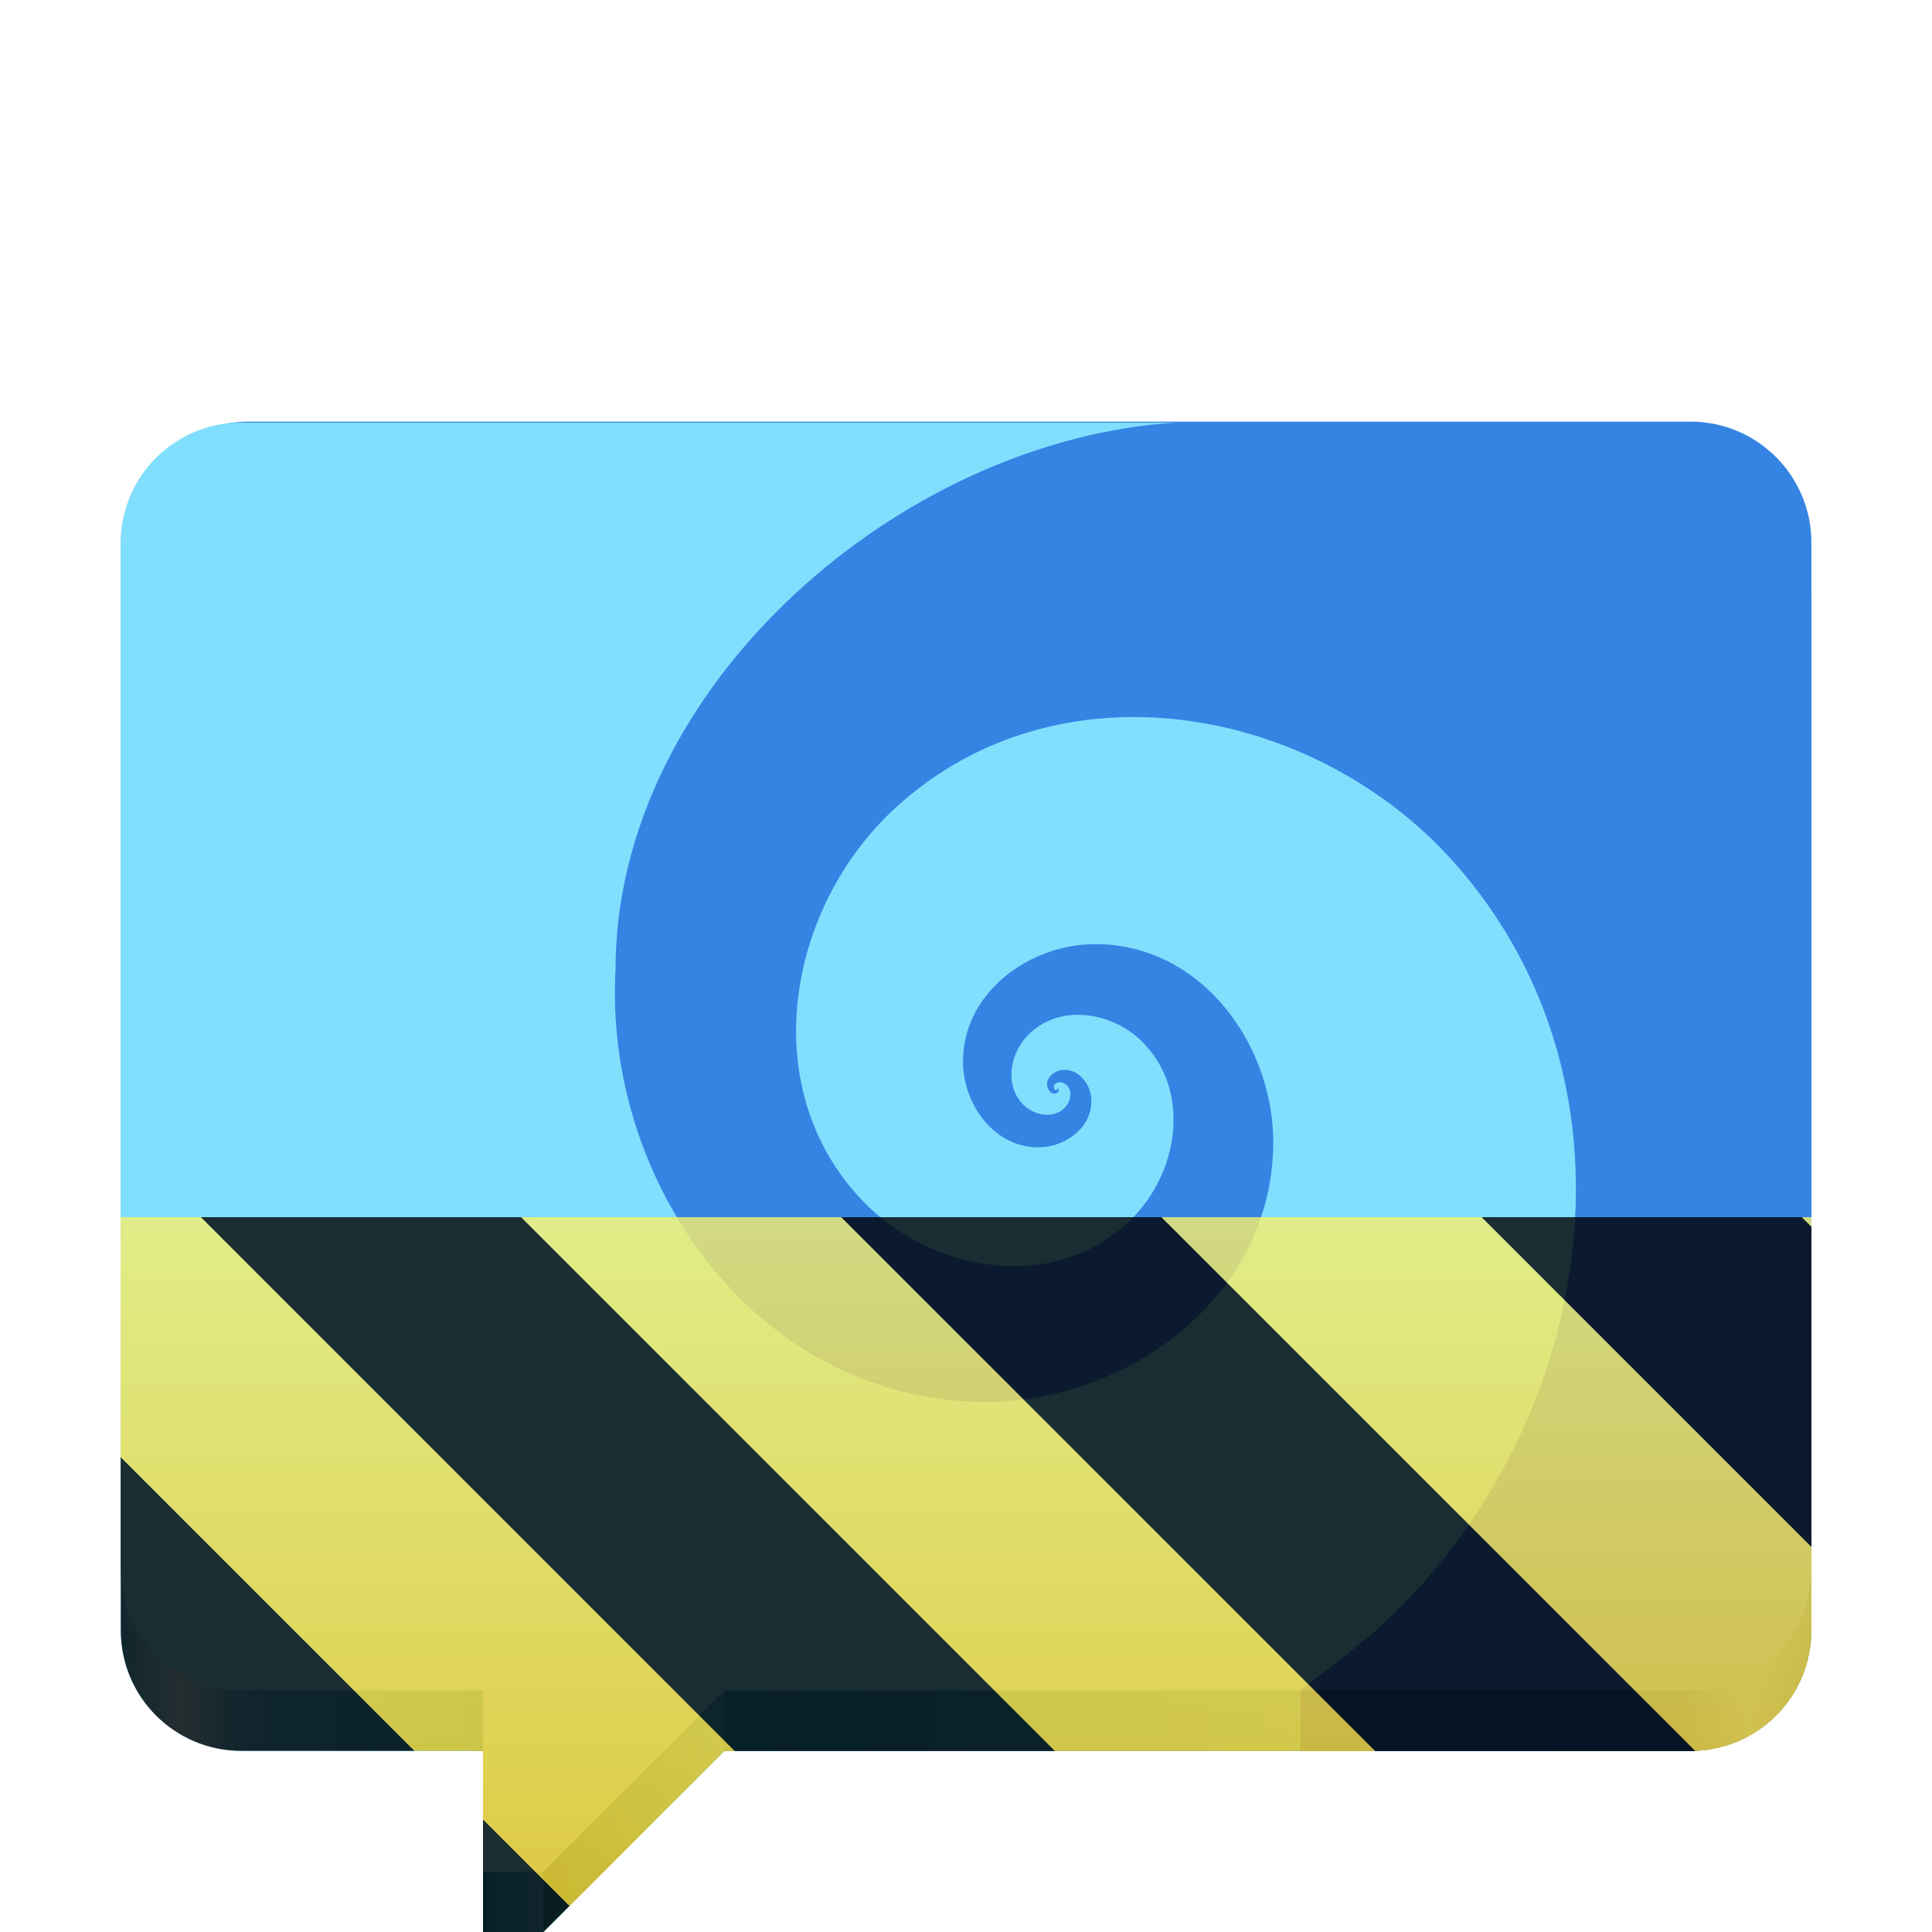
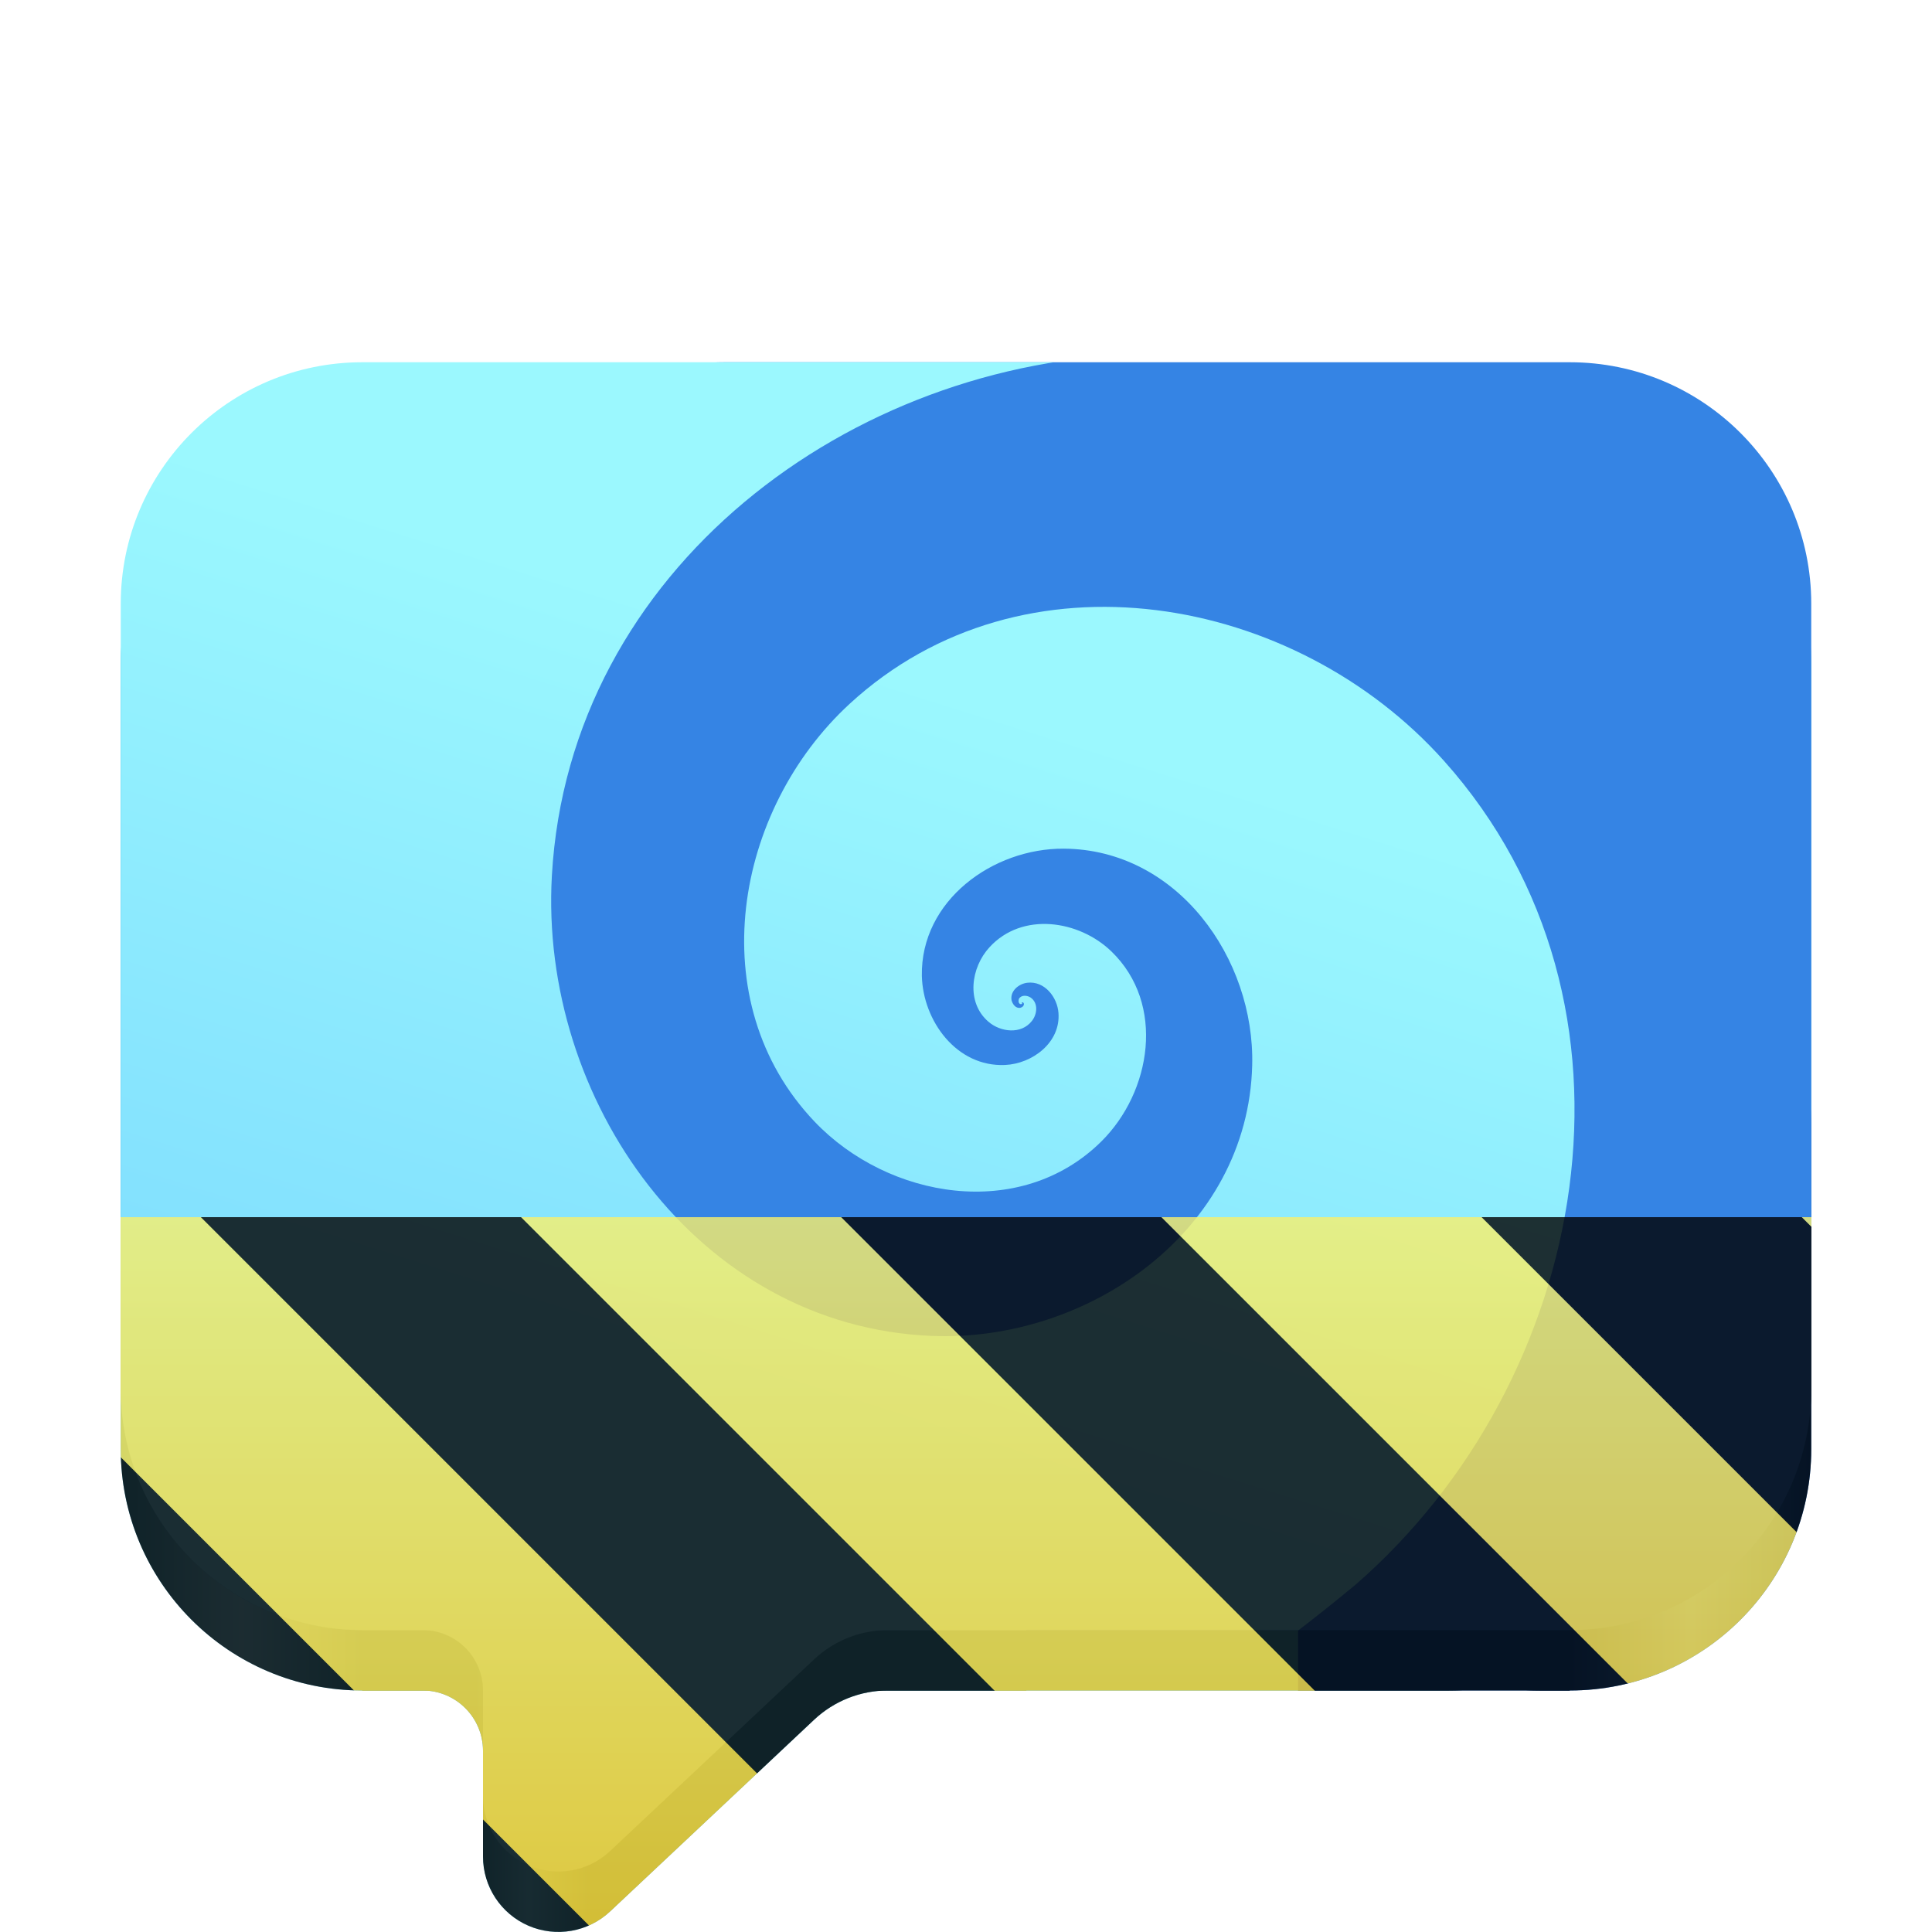
- <svg xmlns="http://www.w3.org/2000/svg" xmlns:xlink="http://www.w3.org/1999/xlink" width="128" height="128">
+ <svg xmlns="http://www.w3.org/2000/svg" xmlns:xlink="http://www.w3.org/1999/xlink" height="128px" viewBox="0 0 128 128" width="128px">
  <defs>
-     <linearGradient id="m" gradientUnits="userSpaceOnUse" x1="8.005" y1="252" x2="120.005" y2="252" gradientTransform="translate(0 -172)">
-       <stop offset="0" stop-color="#53bde0" />
-       <stop offset=".036" stop-color="#b4e2f1" />
-       <stop offset=".07" stop-color="#53bde0" />
-       <stop offset=".215" stop-color="#24a0c9" />
-       <stop offset=".25" stop-color="#4ab4d7" />
-       <stop offset=".25" stop-color="#2589a9" />
-       <stop offset=".357" stop-color="#40b6dd" />
-       <stop offset=".357" stop-color="#239bc3" />
-       <stop offset=".913" stop-color="#53bde0" />
-       <stop offset=".954" stop-color="#8ed4eb" />
-       <stop offset="1" stop-color="#53bde0" />
+     <linearGradient id="a" gradientUnits="userSpaceOnUse" x1="8" x2="58" y1="70" y2="70">
+       <stop offset="0" stop-color="#4aaac9" />
+       <stop offset="0.16" stop-color="#8bddf7" />
+       <stop offset="0.32" stop-color="#4aaac9" />
+       <stop offset="1" stop-color="#4aaac9" />
    </linearGradient>
-     <linearGradient id="b" gradientUnits="userSpaceOnUse" x1="8.005" y1="252" x2="120.005" y2="252" gradientTransform="translate(0 -172)">
-       <stop offset="0" stop-color="#53bde0" />
-       <stop offset=".036" stop-color="#b4e2f1" />
-       <stop offset=".07" stop-color="#53bde0" />
-       <stop offset=".215" stop-color="#24a0c9" />
-       <stop offset=".25" stop-color="#4ab4d7" />
-       <stop offset=".25" stop-color="#2589a9" />
-       <stop offset=".357" stop-color="#40b6dd" />
-       <stop offset=".357" stop-color="#239bc3" />
-       <stop offset=".913" stop-color="#53bde0" />
-       <stop offset=".954" stop-color="#8ed4eb" />
-       <stop offset="1" stop-color="#53bde0" />
+     <linearGradient id="b" gradientUnits="userSpaceOnUse" x1="31.463" x2="39" y1="113.997" y2="113.997">
+       <stop offset="0" stop-color="#4aaac9" />
+       <stop offset="0.469" stop-color="#74d7f7" />
+       <stop offset="1" stop-color="#4aaac9" />
    </linearGradient>
-     <linearGradient id="c" gradientUnits="userSpaceOnUse" x1="87" y1="267" x2="119.505" y2="267" gradientTransform="translate(0 -172)">
+     <linearGradient id="c" gradientUnits="userSpaceOnUse" x1="104" x2="120" y1="84" y2="84">
      <stop offset="0" stop-color="#1a5fb4" />
-       <stop offset=".75" stop-color="#1a5fb4" />
-       <stop offset=".888" stop-color="#3e88e3" />
+       <stop offset="0.5" stop-color="#4296ff" />
      <stop offset="1" stop-color="#1a5fb4" />
    </linearGradient>
-     <linearGradient id="n" gradientUnits="userSpaceOnUse" x1="87" y1="267" x2="119.505" y2="267" gradientTransform="translate(0 -172)">
-       <stop offset="0" stop-color="#1a5fb4" />
-       <stop offset=".75" stop-color="#1a5fb4" />
-       <stop offset=".888" stop-color="#3e88e3" />
-       <stop offset="1" stop-color="#1a5fb4" />
+     <clipPath id="d">
+       <path d="m 8 24 h 97 v 84 h -97 z m 0 0" />
+     </clipPath>
+     <clipPath id="e">
+       <path d="m 24 24 h 80 c 8.836 0 16 7.164 16 16 v 52 c 0 8.836 -7.164 16 -16 16 h -80 c -8.836 0 -16 -7.164 -16 -16 v -52 c 0 -8.836 7.164 -16 16 -16 z m 0 0" />
+     </clipPath>
+     <linearGradient id="f" gradientUnits="userSpaceOnUse" x1="55.608" x2="71.784" y1="100" y2="48.533">
+       <stop offset="0" stop-color="#81dffe" />
+       <stop offset="1" stop-color="#9bf8fe" />
    </linearGradient>
-     <linearGradient id="i" gradientUnits="userSpaceOnUse" x1="300" y1="235" x2="428" y2="235" gradientTransform="matrix(0 .37 -.98462 0 295.385 -30.36)">
+     <filter id="g" height="100%" width="100%" x="0%" y="0%">
+       <feColorMatrix in="SourceGraphic" type="matrix" values="0 0 0 0 1 0 0 0 0 1 0 0 0 0 1 0 0 0 1 0" />
+     </filter>
+     <mask id="h">
+       <g filter="url(#g)">
+         <rect fill-opacity="0.35" height="128" width="128" />
+       </g>
+     </mask>
+     <clipPath id="i">
+       <path d="m 8 24 h 97 v 84 h -97 z m 0 0" />
+     </clipPath>
+     <clipPath id="j">
+       <path d="m 24 24 h 80 c 8.836 0 16 7.164 16 16 v 52 c 0 8.836 -7.164 16 -16 16 h -80 c -8.836 0 -16 -7.164 -16 -16 v -52 c 0 -8.836 7.164 -16 16 -16 z m 0 0" />
+     </clipPath>
+     <mask id="k">
+       <g filter="url(#g)">
+         <rect fill-opacity="0.35" height="128" width="128" />
+       </g>
+     </mask>
+     <clipPath id="l">
+       <rect height="152" width="192" />
+     </clipPath>
+     <g id="m" clip-path="url(#l)">
+       <path d="m 173 17 h 8 c 1.656 0 3 1.344 3 3 v 7 c 0 1.656 -1.344 3 -3 3 h -8 c -1.656 0 -3 -1.344 -3 -3 v -7 c 0 -1.656 1.344 -3 3 -3 z m 0 0" fill="#241f31" />
+     </g>
+     <clipPath id="n">
+       <rect height="128" width="128" />
+     </clipPath>
+     <clipPath id="o">
+       <rect height="128" width="128" />
+     </clipPath>
+     <mask id="p">
+       <g clip-path="url(#o)" filter="url(#g)">
+         <g clip-path="url(#n)">
+           <path d="m 24 28 h 72 c 8.836 0 16 7.164 16 16 v 52 c 0 8.836 -7.164 16 -16 16 h -72 c -8.836 0 -16 -7.164 -16 -16 v -52 c 0 -8.836 7.164 -16 16 -16 z m 0 0" fill="url(#a)" />
+           <path d="m 24 28 h 80 c 8.836 0 16 7.164 16 16 v 48 c 0 8.836 -7.164 16 -16 16 h -80 c -8.836 0 -16 -7.164 -16 -16 v -48 c 0 -8.836 7.164 -16 16 -16 z m 0 0" fill="#53bde0" />
+           <path d="m 24 100 v 12 h 4 c 2.211 0 4 1.789 4 4 v 7 c 0 1.992 1.184 3.793 3.012 4.586 c 1.828 0.789 3.953 0.418 5.406 -0.945 l 13.523 -12.707 c 1.324 -1.242 3.07 -1.934 4.883 -1.934 h 9.176 v -12 z m 0 0" fill="url(#b)" fill-rule="evenodd" />
+           <path d="m 102 58.566 h 2 c 8.836 0 16 7.164 16 16 v 21.434 c 0 8.836 -7.164 16 -16 16 h -2 c -8.836 0 -16 -7.164 -16 -16 v -21.434 c 0 -8.836 7.164 -16 16 -16 z m 0 0" fill="url(#c)" />
+           <path d="m 86 87 h 18 v 25 h -18 z m 0 0" fill="#1a5fb4" />
+           <path d="m 48 24 h 56 c 8.836 0 16 7.164 16 16 v 52 c 0 8.836 -7.164 16 -16 16 h -56 c -8.836 0 -16 -7.164 -16 -16 v -52 c 0 -8.836 7.164 -16 16 -16 z m 0 0" fill="#3584e4" />
+           <g clip-path="url(#i)">
+             <g clip-path="url(#j)">
+               <path d="m 78.805 16.023 l 0.527 2.461 c -1.207 -0.082 -2.418 4.965 -3.621 4.988 c -19.336 0.371 -38.004 14.23 -39.148 34.547 c -0.836 14.762 9.57 29.84 25.156 30.488 c 10.371 0.434 20.969 -6.957 21.242 -17.926 c 0.18 -7.078 -4.953 -14.312 -12.488 -14.355 c -4.684 -0.027 -9.484 3.426 -9.398 8.43 c 0.074 2.98 2.301 6.043 5.512 5.902 c 1.812 -0.082 3.691 -1.488 3.539 -3.453 c -0.078 -1.043 -0.922 -2.129 -2.062 -1.996 c -0.562 0.066 -1.148 0.539 -1.047 1.156 c 0.07 0.273 0.285 0.57 0.598 0.5 c 0.121 -0.031 0.25 -0.145 0.215 -0.281 c 0 -0.043 -0.07 -0.094 -0.113 -0.074 c 0 0.004 -0.07 0.023 0 0.035 v 0.008 v -0.004 v 0.035 c 0 0.051 -0.094 0.051 -0.137 0.031 c -0.121 -0.066 -0.113 -0.242 -0.07 -0.348 c 0.164 -0.266 0.543 -0.23 0.777 -0.074 c 0.52 0.367 0.43 1.117 0.07 1.559 c -0.711 0.898 -2.074 0.727 -2.867 0.043 c -1.5 -1.281 -1.168 -3.602 0.07 -4.941 c 2.168 -2.367 5.93 -1.793 8.074 0.281 c 3.602 3.477 2.652 9.309 -0.676 12.598 c -5.359 5.293 -14.109 3.801 -18.992 -1.324 c -7.57 -7.953 -5.305 -20.664 2.336 -27.688 c 11.48 -10.551 29.508 -7.242 39.363 3.785 c 14.414 16.121 9.688 41.066 -5.855 54.582 c -11.121 9.227 -22.246 15.43 -32.949 19.438 c -13.059 75.445 -75.23 6.836 -81.039 -4.195 l 0.285 -105.055 z m 0 0" fill="url(#f)" />
+             </g>
+           </g>
+           <path d="m 24 106 v 2 h 4 c 2.211 0 4 1.789 4 4 v 7 c 0 1.992 1.184 3.793 3.012 4.586 c 1.828 0.789 3.953 0.418 5.406 -0.945 l 13.523 -12.707 c 1.324 -1.242 3.07 -1.934 4.883 -1.934 h 9.176 v -2 z m 0 0" fill="#81dffe" fill-rule="evenodd" />
+           <use mask="url(#k)" transform="matrix(1 0 0 1 -8 -16)" xlink:href="#m" />
+         </g>
+       </g>
+     </mask>
+     <mask id="q">
+       <g filter="url(#g)">
+         <rect fill-opacity="0.8" height="128" width="128" />
+       </g>
+     </mask>
+     <linearGradient id="r" gradientTransform="matrix(0 0.37 -0.98462 0 295.385 -30.36)" gradientUnits="userSpaceOnUse" x1="300" x2="428" y1="235" y2="235">
      <stop offset="0" stop-color="#f9f06b" />
      <stop offset="1" stop-color="#f5c211" />
    </linearGradient>
-     <clipPath id="a">
-       <path d="M0 0h128v128H0z" />
+     <clipPath id="s">
+       <rect height="128" width="128" />
    </clipPath>
-     <clipPath id="d">
-       <path d="M0 0h128v128H0z" />
+     <clipPath id="t">
+       <rect height="128" width="128" />
    </clipPath>
-     <clipPath id="j">
-       <path d="M0 0h128v128H0z" />
-     </clipPath>
-     <clipPath id="h">
-       <path d="M0 0h128v128H0z" />
-     </clipPath>
-     <g id="k" clip-path="url(#h)">
-       <path d="M128 80.64V128H0V80.64zm0 0" fill="url(#i)" />
-       <path d="M13.309 80.64L60.664 128H81.88l-47.36-47.36zm42.421 0L103.094 128h21.215L76.945 80.64zm42.43 0L128 110.48V89.27l-8.629-8.63zM0 88.548v21.215L18.238 128h21.215zm0 0" />
+   </defs>
+   <path d="m 24 28 h 72 c 8.836 0 16 7.164 16 16 v 52 c 0 8.836 -7.164 16 -16 16 h -72 c -8.836 0 -16 -7.164 -16 -16 v -52 c 0 -8.836 7.164 -16 16 -16 z m 0 0" fill="url(#a)" />
+   <path d="m 24 28 h 80 c 8.836 0 16 7.164 16 16 v 48 c 0 8.836 -7.164 16 -16 16 h -80 c -8.836 0 -16 -7.164 -16 -16 v -48 c 0 -8.836 7.164 -16 16 -16 z m 0 0" fill="#53bde0" />
+   <path d="m 24 100 v 12 h 4 c 2.211 0 4 1.789 4 4 v 7 c 0 1.992 1.184 3.793 3.012 4.586 c 1.828 0.789 3.953 0.418 5.406 -0.945 l 13.523 -12.707 c 1.324 -1.242 3.07 -1.934 4.883 -1.934 h 9.176 v -12 z m 0 0" fill="url(#b)" fill-rule="evenodd" />
+   <path d="m 102 58.566 h 2 c 8.836 0 16 7.164 16 16 v 21.434 c 0 8.836 -7.164 16 -16 16 h -2 c -8.836 0 -16 -7.164 -16 -16 v -21.434 c 0 -8.836 7.164 -16 16 -16 z m 0 0" fill="url(#c)" />
+   <path d="m 86 87 h 18 v 25 h -18 z m 0 0" fill="#1a5fb4" />
+   <path d="m 48 24 h 56 c 8.836 0 16 7.164 16 16 v 52 c 0 8.836 -7.164 16 -16 16 h -56 c -8.836 0 -16 -7.164 -16 -16 v -52 c 0 -8.836 7.164 -16 16 -16 z m 0 0" fill="#3584e4" />
+   <g clip-path="url(#d)">
+     <g clip-path="url(#e)">
+       <path d="m 78.805 16.023 l 0.527 2.461 c -1.207 -0.082 -2.418 4.965 -3.621 4.988 c -19.336 0.371 -38.004 14.23 -39.148 34.547 c -0.836 14.762 9.57 29.84 25.156 30.488 c 10.371 0.434 20.969 -6.957 21.242 -17.926 c 0.18 -7.078 -4.953 -14.312 -12.488 -14.355 c -4.684 -0.027 -9.484 3.426 -9.398 8.43 c 0.074 2.98 2.301 6.043 5.512 5.902 c 1.812 -0.082 3.691 -1.488 3.539 -3.453 c -0.078 -1.043 -0.922 -2.129 -2.062 -1.996 c -0.562 0.066 -1.148 0.539 -1.047 1.156 c 0.07 0.273 0.285 0.57 0.598 0.5 c 0.121 -0.031 0.25 -0.145 0.215 -0.281 c 0 -0.043 -0.07 -0.094 -0.113 -0.074 c 0 0.004 -0.07 0.023 0 0.035 v 0.008 v -0.004 v 0.035 c 0 0.051 -0.094 0.051 -0.137 0.031 c -0.121 -0.066 -0.113 -0.242 -0.07 -0.348 c 0.164 -0.266 0.543 -0.23 0.777 -0.074 c 0.52 0.367 0.43 1.117 0.07 1.559 c -0.711 0.898 -2.074 0.727 -2.867 0.043 c -1.5 -1.281 -1.168 -3.602 0.07 -4.941 c 2.168 -2.367 5.93 -1.793 8.074 0.281 c 3.602 3.477 2.652 9.309 -0.676 12.598 c -5.359 5.293 -14.109 3.801 -18.992 -1.324 c -7.57 -7.953 -5.305 -20.664 2.336 -27.688 c 11.48 -10.551 29.508 -7.242 39.363 3.785 c 14.414 16.121 9.688 41.066 -5.855 54.582 c -11.121 9.227 -22.246 15.43 -32.949 19.438 c -13.059 75.445 -75.23 6.836 -81.039 -4.195 l 0.285 -105.055 z m 0 0" fill="url(#f)" />
    </g>
-     <g id="f" clip-path="url(#a)">
-       <path d="M32.004 36h80a8 8 0 018 8v64a8 8 0 01-8 8h-80a8 8 0 01-8-8V44a8 8 0 018-8zm0 0" fill="#1a5fb4" />
-       <path d="M16.004 28c-4.43 0-8 3.566-8 8v72c0 4.434 3.57 8 8 8h16L32 128h4l12.004-12h64c4.433 0 8-3.566 8-8V36c0-4.434-3.567-8-8-8zm0 0" fill="url(#b)" />
-       <path d="M86.156 32v84h25.848c4.433 0 8-3.566 8-8V40c0-4.434-3.567-8-8-8zm0 0" fill="url(#c)" />
-       <path d="M16.5 27.934h95.504a8 8 0 018 8V104a8 8 0 01-8 8H16.5a8 8 0 01-8-8V35.934a8 8 0 018-8zm0 0" fill="#3584e4" />
-       <path d="M32.004 104L32 124h4l20.004-20zm0 0" fill-rule="evenodd" fill="#81dffe" />
-       <path d="M16.004 28c-4.43 0-8 3.566-8 8v68c0 4.434 3.57 8 8 8h70.14a119.205 119.205 0 004.637-3.656c14.598-12.696 19.04-36.121 5.504-51.262-9.258-10.352-26.187-13.46-36.969-3.55-7.175 6.593-9.3 18.53-2.191 26 4.586 4.812 12.8 6.214 17.832 1.245 3.125-3.093 4.02-8.57.637-11.836-2.012-1.941-5.543-2.484-7.582-.257-1.164 1.254-1.473 3.433-.07 4.636.75.64 2.027.805 2.699-.039.332-.418.421-1.12-.067-1.465-.222-.148-.578-.18-.73.07-.043.098-.051.266.062.325.043.02.13.023.13-.023v-.04c-.067-.011 0-.03 0-.035.038-.02.105.032.105.07.035.126-.086.235-.2.262-.293.067-.492-.21-.562-.468-.098-.579.457-1.024.984-1.086 1.07-.125 1.864.898 1.934 1.875.144 1.847-1.617 3.168-3.32 3.242-3.016.133-5.11-2.742-5.176-5.54-.082-4.698 4.426-7.945 8.824-7.917 7.078.039 11.895 6.836 11.73 13.48-.257 10.305-10.21 17.242-19.949 16.836-14.636-.61-24.41-14.77-23.625-28.633 0-18.808 18.934-35.105 37.11-36.234zm0 0" fill="#81dffe" />
+   </g>
+   <path d="m 24 106 v 2 h 4 c 2.211 0 4 1.789 4 4 v 7 c 0 1.992 1.184 3.793 3.012 4.586 c 1.828 0.789 3.953 0.418 5.406 -0.945 l 13.523 -12.707 c 1.324 -1.242 3.07 -1.934 4.883 -1.934 h 9.176 v -2 z m 0 0" fill="#81dffe" fill-rule="evenodd" />
+   <use mask="url(#h)" transform="matrix(1 0 0 1 -8 -16)" xlink:href="#m" />
+   <g clip-path="url(#t)" mask="url(#p)">
+     <g clip-path="url(#s)" mask="url(#q)">
+       <path d="m 128 80.641 v 47.359 h -128 v -47.359 z m 0 0" fill="url(#r)" />
+       <path d="m 13.309 80.641 l 47.355 47.359 h 21.215 l -47.359 -47.359 z m 42.422 0 l 47.363 47.359 h 21.215 l -47.363 -47.359 z m 42.43 0 l 29.84 29.84 v -21.211 l -8.629 -8.629 z m -98.16 7.906 v 21.215 l 18.238 18.238 h 21.215 z m 0 0" />
    </g>
-     <g id="o" clip-path="url(#j)">
-       <use xlink:href="#k" mask="url(#l)" />
-     </g>
-     <g id="g" clip-path="url(#d)" filter="url(#e)">
-       <use xlink:href="#f" />
-     </g>
-     <mask id="l">
-       <g filter="url(#e)">
-         <path fill-opacity=".8" d="M0 0h128v128H0z" />
-       </g>
-     </mask>
-     <mask id="p">
-       <use xlink:href="#g" />
-     </mask>
-     <filter id="e" filterUnits="objectBoundingBox" x="0%" y="0%" width="100%" height="100%">
-       <feColorMatrix in="SourceGraphic" values="0 0 0 0 1 0 0 0 0 1 0 0 0 0 1 0 0 0 1 0" />
-     </filter>
-   </defs>
-   <path d="M32.004 36h80a8 8 0 018 8v64a8 8 0 01-8 8h-80a8 8 0 01-8-8V44a8 8 0 018-8zm0 0" fill="#1a5fb4" />
-   <path d="M16.004 28c-4.43 0-8 3.566-8 8v72c0 4.434 3.57 8 8 8h16L32 128h4l12.004-12h64c4.433 0 8-3.566 8-8V36c0-4.434-3.567-8-8-8zm0 0" fill="url(#m)" />
-   <path d="M86.156 32v84h25.848c4.433 0 8-3.566 8-8V40c0-4.434-3.567-8-8-8zm0 0" fill="url(#n)" />
-   <path d="M16.5 27.934h95.504a8 8 0 018 8V104a8 8 0 01-8 8H16.5a8 8 0 01-8-8V35.934a8 8 0 018-8zm0 0" fill="#3584e4" />
-   <path d="M32.004 104L32 124h4l20.004-20zm0 0" fill-rule="evenodd" fill="#81dffe" />
-   <path d="M16.004 28c-4.43 0-8 3.566-8 8v68c0 4.434 3.57 8 8 8h70.14a119.205 119.205 0 004.637-3.656c14.598-12.696 19.04-36.121 5.504-51.262-9.258-10.352-26.187-13.46-36.969-3.55-7.175 6.593-9.3 18.53-2.191 26 4.586 4.812 12.8 6.214 17.832 1.245 3.125-3.093 4.02-8.57.637-11.836-2.012-1.941-5.543-2.484-7.582-.257-1.164 1.254-1.473 3.433-.07 4.636.75.64 2.027.805 2.699-.039.332-.418.421-1.12-.067-1.465-.222-.148-.578-.18-.73.07-.043.098-.051.266.062.325.043.02.13.023.13-.023v-.04c-.067-.011 0-.03 0-.035.038-.02.105.032.105.07.035.126-.086.235-.2.262-.293.067-.492-.21-.562-.468-.098-.579.457-1.024.984-1.086 1.07-.125 1.864.898 1.934 1.875.144 1.847-1.617 3.168-3.32 3.242-3.016.133-5.11-2.742-5.176-5.54-.082-4.698 4.426-7.945 8.824-7.917 7.078.039 11.895 6.836 11.73 13.48-.257 10.305-10.21 17.242-19.949 16.836-14.636-.61-24.41-14.77-23.625-28.633 0-18.808 18.934-35.105 37.11-36.234zm0 0" fill="#81dffe" />
-   <use xlink:href="#o" mask="url(#p)" />
+   </g>
</svg>
